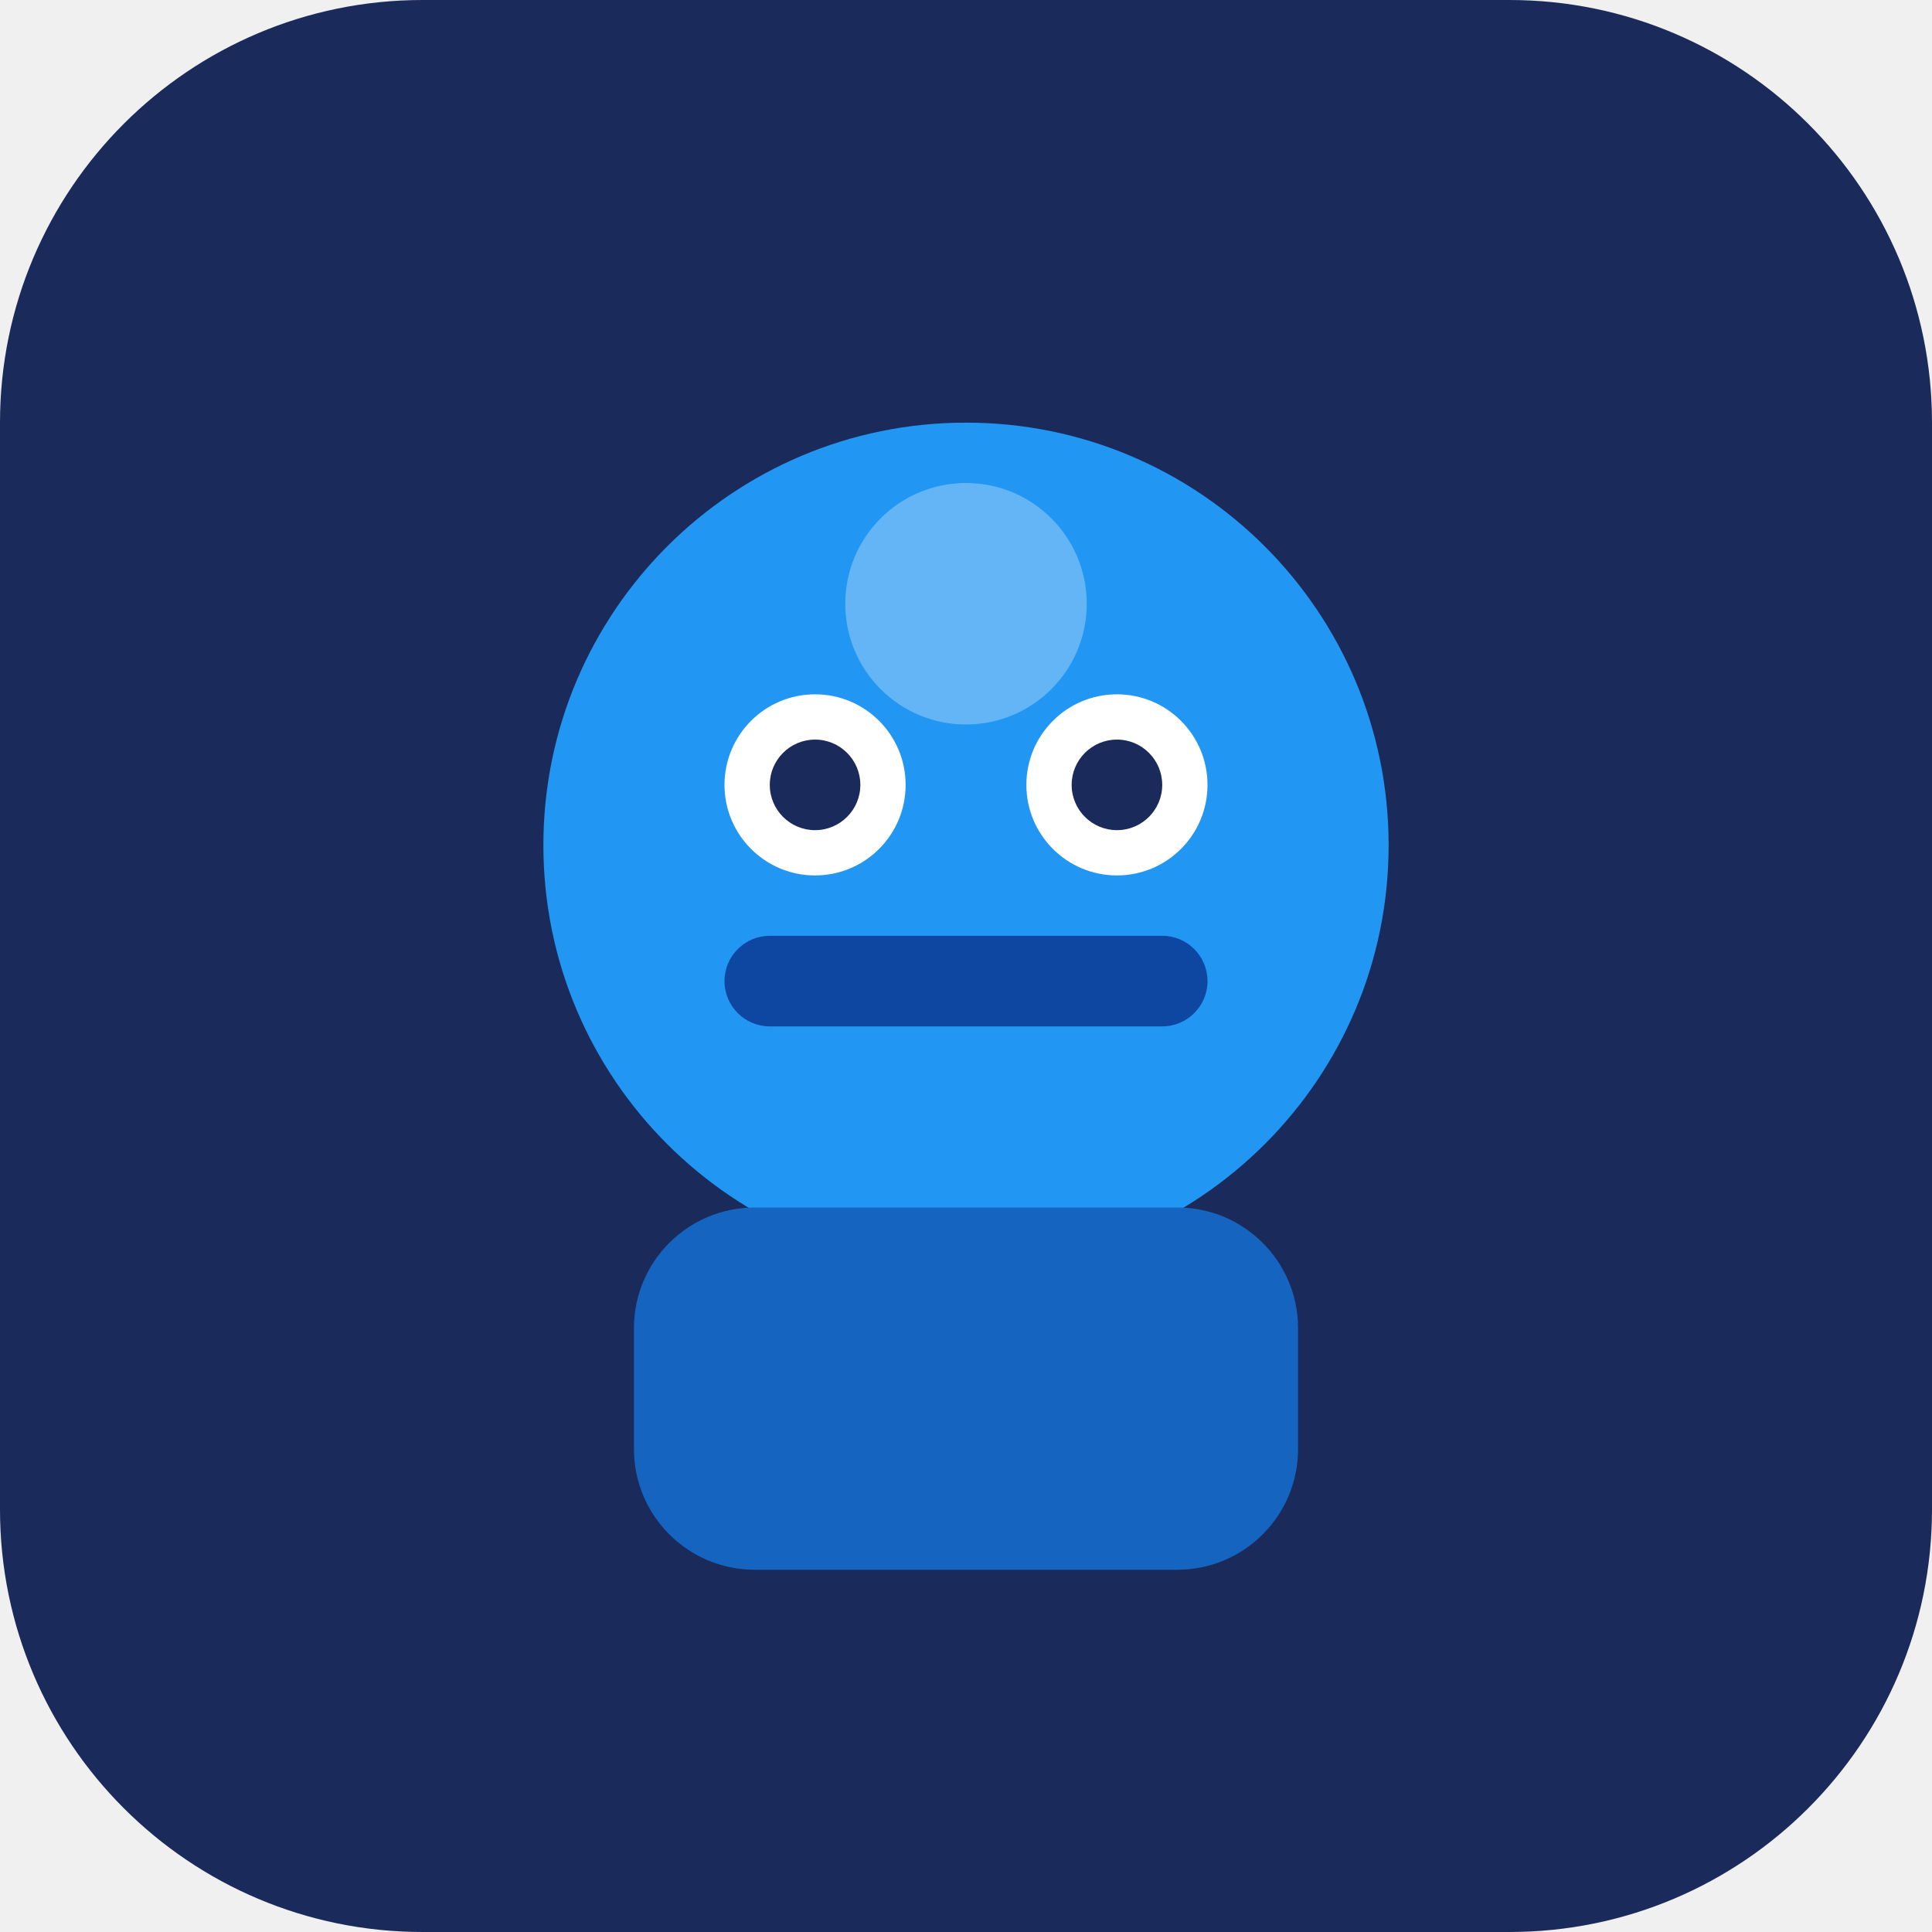
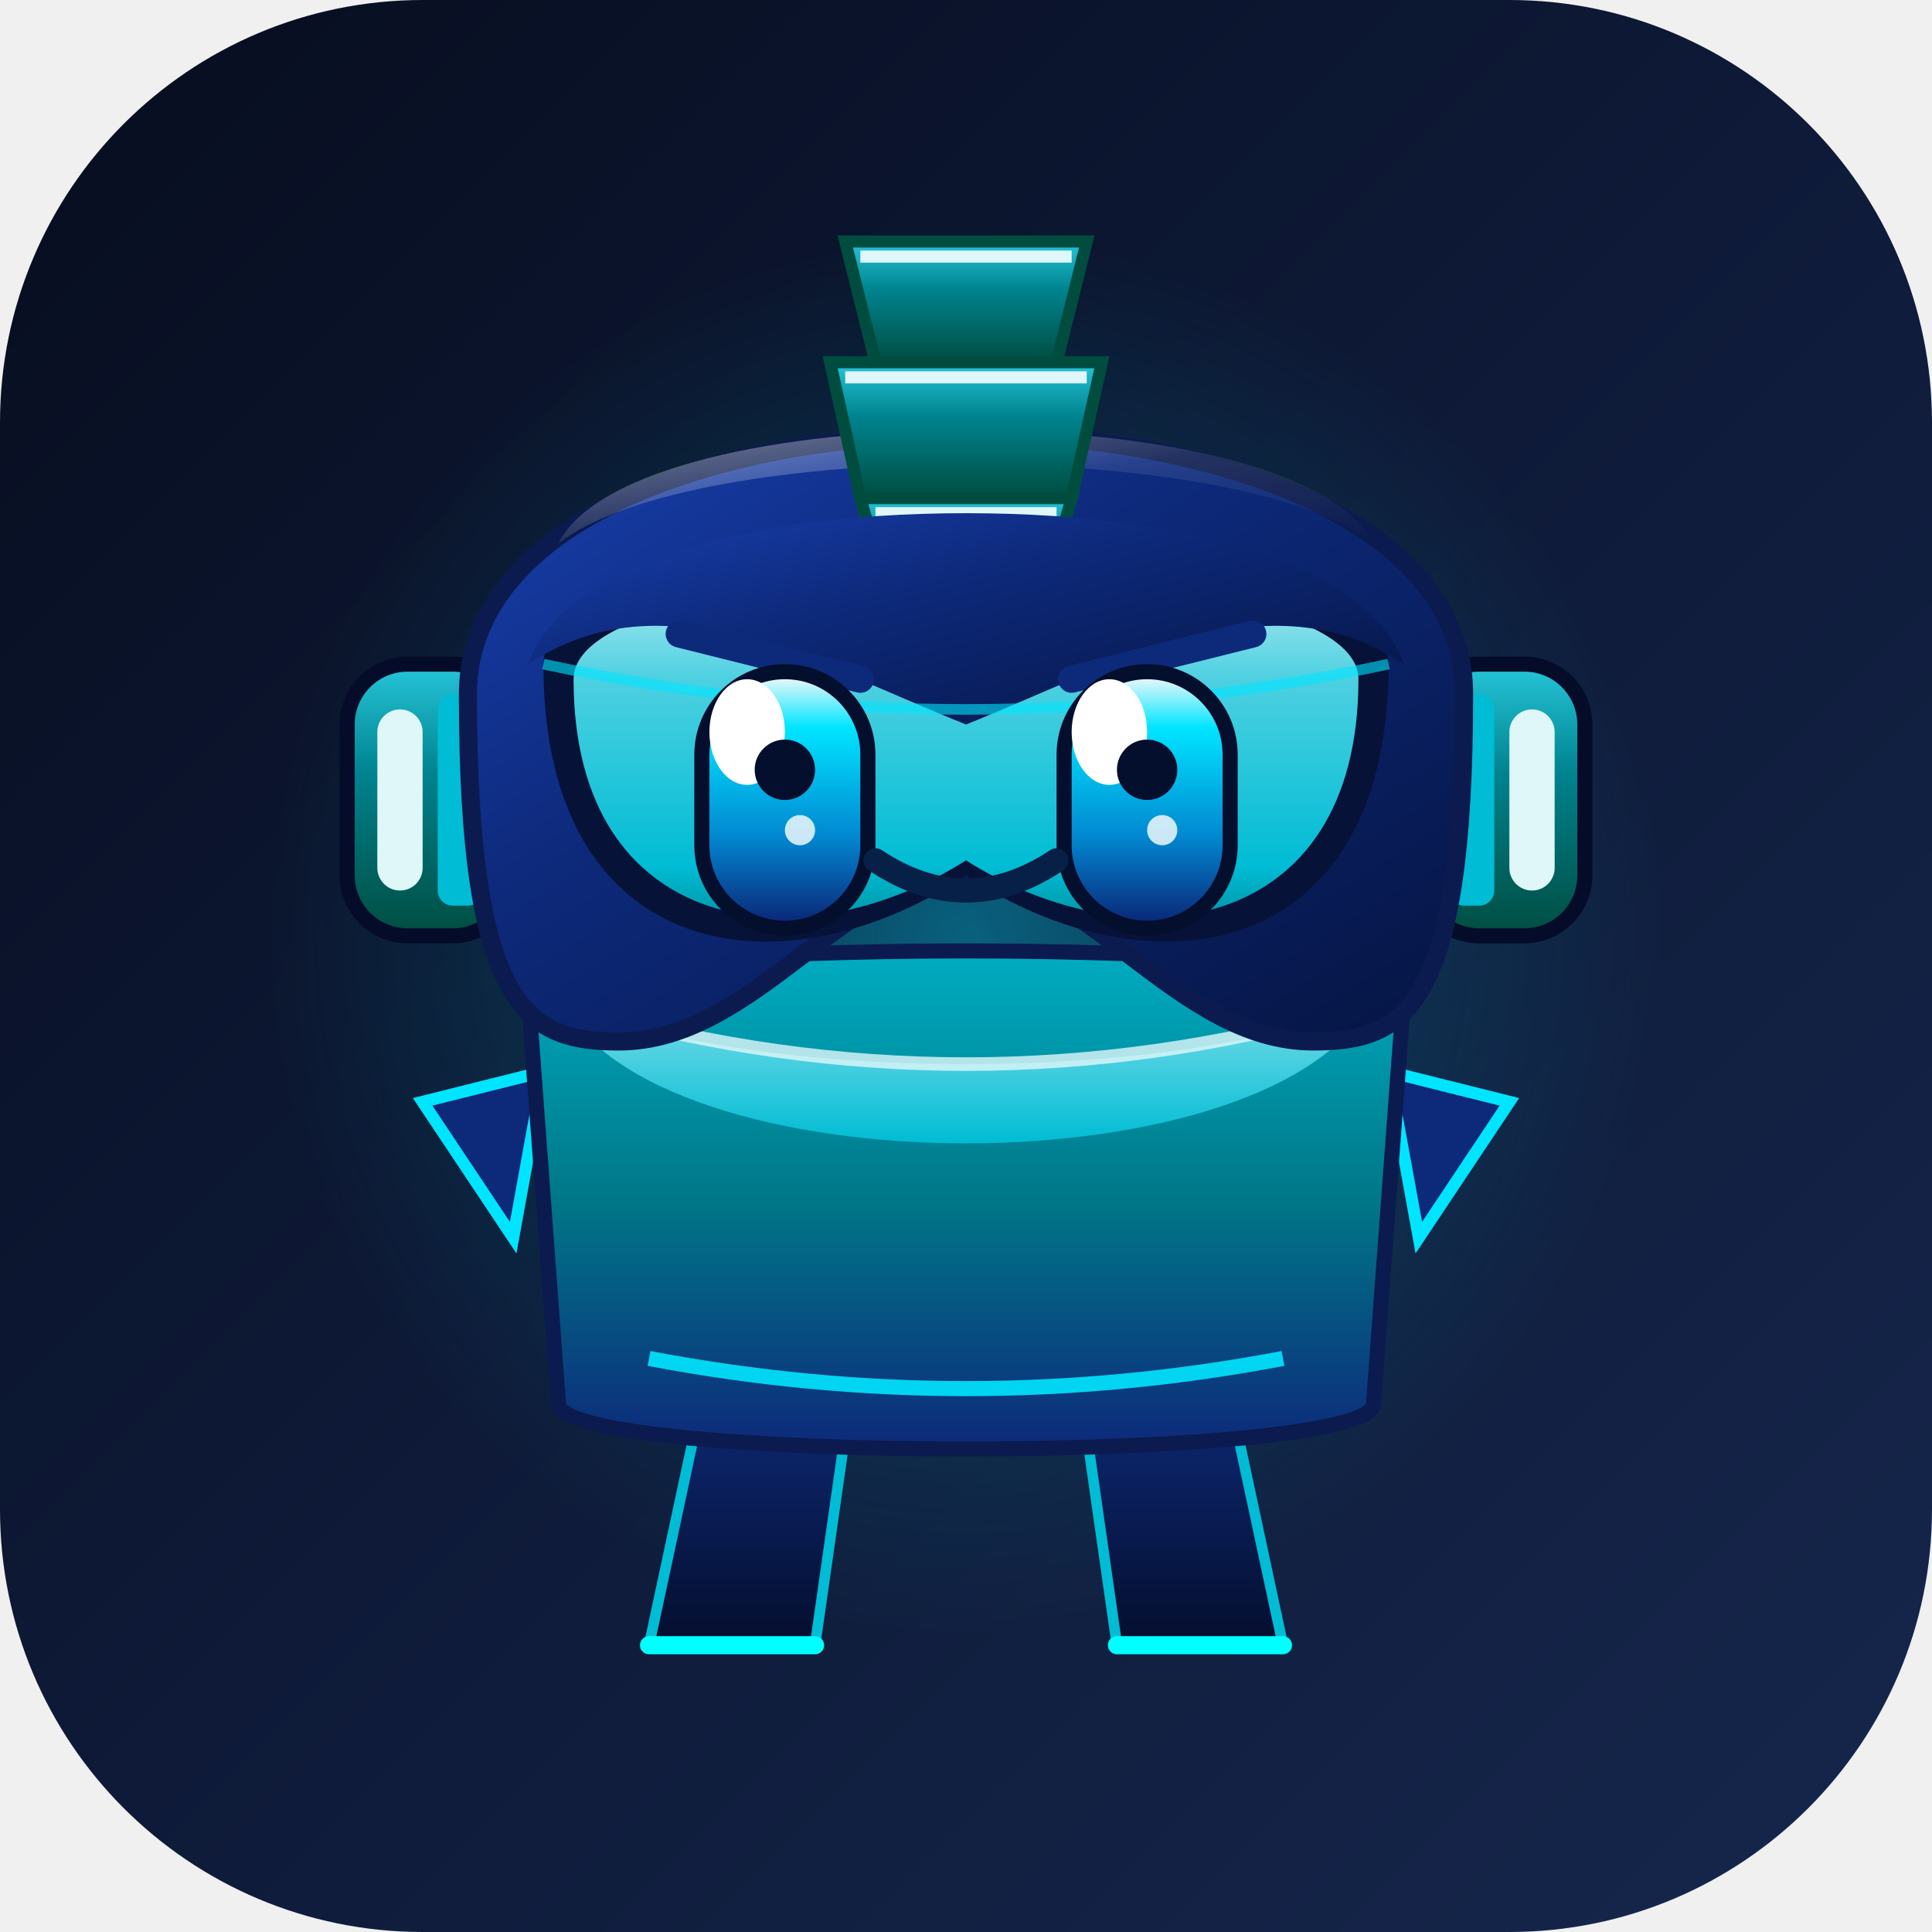
<svg xmlns="http://www.w3.org/2000/svg" viewBox="0 0 128 128" fill="none" aria-hidden="true">
+   <defs>
+     <linearGradient id="bg-grad" x1="0%" y1="0%" x2="100%" y2="100%">
+       <stop offset="0%" stop-color="#070d1e" />
+       <stop offset="50%" stop-color="#0e1a38" />
+       <stop offset="100%" stop-color="#16274d" />
+     </linearGradient>
+     <radialGradient id="halo-grad" cx="50%" cy="50%" r="50%">
+       <stop offset="0%" stop-color="#00e5ff" stop-opacity="0.35" />
+       <stop offset="60%" stop-color="#00bcd4" stop-opacity="0.12" />
+       <stop offset="100%" stop-color="#00bcd4" stop-opacity="0" />
+     </radialGradient>
+     <linearGradient id="helmet-outer" x1="0%" y1="0%" x2="100%" y2="100%">
+       <stop offset="0%" stop-color="#1940b0" />
+       <stop offset="40%" stop-color="#0d297a" />
+       <stop offset="100%" stop-color="#051442" />
+     </linearGradient>
+     <linearGradient id="teal-metallic" x1="0%" y1="0%" x2="0%" y2="100%">
+       <stop offset="0%" stop-color="#26c6da" />
+       <stop offset="40%" stop-color="#00838f" />
+       <stop offset="100%" stop-color="#004d40" />
+     </linearGradient>
+     <linearGradient id="face-grad" x1="0%" y1="0%" x2="0%" y2="100%">
+       <stop offset="0%" stop-color="#b2ebf2" />
+       <stop offset="30%" stop-color="#4dd0e1" />
+       <stop offset="85%" stop-color="#00bcd4" />
+       <stop offset="100%" stop-color="#0097a7" />
+     </linearGradient>
+     <linearGradient id="eye-iris" x1="0%" y1="0%" x2="0%" y2="100%">
+       <stop offset="0%" stop-color="#e0f7fa" />
+       <stop offset="20%" stop-color="#00e5ff" />
+       <stop offset="65%" stop-color="#0288d1" />
+       <stop offset="100%" stop-color="#0a297a" />
+     </linearGradient>
+     <linearGradient id="chest-upper" x1="0%" y1="0%" x2="0%" y2="100%">
+       <stop offset="0%" stop-color="#80deea" />
+       <stop offset="100%" stop-color="#00bcd4" />
+     </linearGradient>
+     <linearGradient id="chest-body" x1="0%" y1="0%" x2="0%" y2="100%">
+       <stop offset="0%" stop-color="#00acc1" />
+       <stop offset="50%" stop-color="#007788" />
+       <stop offset="100%" stop-color="#0d297a" />
+     </linearGradient>
+     <linearGradient id="legs-grad" x1="0%" y1="0%" x2="0%" y2="100%">
+       <stop offset="0%" stop-color="#0c256b" />
+       <stop offset="100%" stop-color="#040e2d" />
+     </linearGradient>
+     <linearGradient id="gloss-shine" x1="0%" y1="0%" x2="100%" y2="100%">
+       <stop offset="0%" stop-color="#ffffff" stop-opacity="0.45" />
+       <stop offset="50%" stop-color="#ffffff" stop-opacity="0.1" />
+       <stop offset="100%" stop-color="#ffffff" stop-opacity="0" />
+     </linearGradient>
+   </defs>
  <style>
    .el { transform-box: fill-box; transform-origin: center; }
-     .bob { animation: bob 2.8s ease-in-out infinite; }
-     .pulse { animation: pulse 2.4s ease-in-out infinite; }
-     @keyframes bob { 0%,100% { transform: translateY(0); } 50% { transform: translateY(-3px); } }
-     @keyframes pulse { 0%,100% { transform: scale(1); opacity: 1; } 50% { transform: scale(1.08); opacity: .85; } }
-     @media (prefers-reduced-motion: reduce) { .el { animation: none !important; } }
+     
+     /* Character floating hover animation */
+     .char-float { animation: floaty 3.2s ease-in-out infinite; }
+     @keyframes floaty {
+       0%, 100% { transform: translateY(0px) rotate(0deg); }
+       50% { transform: translateY(-4px) rotate(0.8deg); }
+     }
+ 
+     /* Eye blinking */
+     .eyes-group { animation: blink 4.2s steps(1, end) infinite; transform-origin: center 48px; }
+     @keyframes blink {
+       0%, 93%, 100% { transform: scaleY(1); }
+       95%, 97% { transform: scaleY(0.12); }
+     }
+ 
+     /* Ambient background halo pulse */
+     .halo { animation: haloPulse 3.6s ease-in-out infinite; transform-origin: 64px 64px; }
+     @keyframes haloPulse {
+       0%, 100% { transform: scale(1); opacity: 0.7; }
+       50% { transform: scale(1.08); opacity: 1; }
+     }
+ 
+     /* Neon crest energy flash */
+     .crest-glow { animation: crestPulse 2.8s ease-in-out infinite; }
+     @keyframes crestPulse {
+       0%, 100% { filter: drop-shadow(0 0 1px rgba(0, 229, 255, 0.4)); }
+       50% { filter: drop-shadow(0 0 4px rgba(0, 229, 255, 0.95)); }
+     }
+ 
+     /* Stepped grid scanner line animation */
+     .grid-step { animation: gridScan 2.4s ease-in-out infinite; }
+     @keyframes gridScan {
+       0%, 100% { stroke: #00bcd4; opacity: 0.6; }
+       50% { stroke: #00ffff; opacity: 1; }
+     }
+ 
+     @media (prefers-reduced-motion: reduce) {
+       .char-float, .eyes-group, .halo, .crest-glow, .grid-step { animation: none !important; }
+     }
  </style>
-   <rect width="128" height="128" rx="28" fill="#1a2a5a" />
-   <g class="el bob">
-     <circle cx="64" cy="56" r="28" fill="#2196f3" />
-     <rect x="42" y="80" width="44" height="24" rx="8" fill="#1565c0" />
-     <circle cx="54" cy="52" r="6" fill="#fff" />
-     <circle cx="74" cy="52" r="6" fill="#fff" />
-     <circle cx="54" cy="52" r="3" fill="#1a2a5a" />
-     <circle cx="74" cy="52" r="3" fill="#1a2a5a" />
-     <rect x="48" y="62" width="32" height="6" rx="3" fill="#0d47a1" />
-     <circle class="el pulse" cx="64" cy="40" r="8" fill="#64b5f6" />
+   <rect width="128" height="128" rx="28" fill="url(#bg-grad)" />
+   <ellipse class="halo" cx="64" cy="62" rx="46" ry="46" fill="url(#halo-grad)" />
+   <g class="el char-float">
+     <g id="legs">
+       <path d="M 46 95 L 56 95 L 54 109 L 43 109 Z" fill="url(#legs-grad)" stroke="#00bcd4" stroke-width="0.7" />
+       <line x1="43" y1="109" x2="54" y2="109" stroke="#00ffff" stroke-width="1.2" stroke-linecap="round" />
+       <path d="M 72 95 L 82 95 L 85 109 L 74 109 Z" fill="url(#legs-grad)" stroke="#00bcd4" stroke-width="0.7" />
+       <line x1="74" y1="109" x2="85" y2="109" stroke="#00ffff" stroke-width="1.2" stroke-linecap="round" />
+     </g>
+     <g id="arms">
+       <path d="M 36 71 L 28 73 L 34 82 Z" fill="#0d297a" stroke="#00e5ff" stroke-width="0.8" />
+       <path d="M 92 71 L 100 73 L 94 82 Z" fill="#0d297a" stroke="#00e5ff" stroke-width="0.8" />
+     </g>
+     <g id="torso">
+       <path d="M 35 66 C 35 62, 93 62, 93 66 L 91 93 C 91 97, 37 97, 37 93 Z" fill="url(#chest-body)" stroke="#0b1b4f" stroke-width="1" />
+       <path d="M 37 66 C 48 72, 80 72, 91 66 C 85 79, 43 79, 37 66 Z" fill="url(#chest-upper)" />
+       <path d="M 39 67 Q 64 74 89 67" stroke="#e0f7fa" stroke-width="0.9" fill="none" opacity="0.8" />
+       <path class="grid-step" d="M 36 83 H 42 V 87 H 38 V 91 H 42 V 95 H 37" fill="none" stroke-width="1" />
+       <path class="grid-step" d="M 92 83 H 86 V 87 H 90 V 91 H 86 V 95 H 91" fill="none" stroke-width="1" />
+       <path d="M 43 90 Q 64 94 85 90" stroke="#00e5ff" stroke-width="1" fill="none" opacity="0.9" />
+     </g>
+     <g id="head">
+       <g id="ear-left">
+         <rect x="23" y="44" width="11" height="18" rx="4" fill="url(#teal-metallic)" stroke="#040c29" stroke-width="1" />
+         <rect x="25" y="47" width="3" height="12" rx="1.5" fill="#e0f7fa" />
+         <rect x="29" y="46" width="3" height="14" rx="1" fill="#00bcd4" />
+       </g>
+       <g id="ear-right">
+         <rect x="94" y="44" width="11" height="18" rx="4" fill="url(#teal-metallic)" stroke="#040c29" stroke-width="1" />
+         <rect x="100" y="47" width="3" height="12" rx="1.5" fill="#e0f7fa" />
+         <rect x="96" y="46" width="3" height="14" rx="1" fill="#00bcd4" />
+       </g>
+       <path d="M 31 46 C 31 23, 97 23, 97 46 C 97 67, 93 69, 87 69 C 78 69, 72 58, 64 58 C 56 58, 50 69, 41 69 C 35 69, 31 67, 31 46 Z" fill="url(#helmet-outer)" stroke="#0b1b4f" stroke-width="1.2" />
+       <path d="M 37 36 C 42 26, 86 26, 91 36 C 82 29, 46 29, 37 36 Z" fill="url(#gloss-shine)" />
+       <g class="crest-glow" id="helmet-crest">
+         <path d="M 56 16 L 72 16 L 70 24 L 58 24 Z" fill="url(#teal-metallic)" stroke="#004d40" stroke-width="0.8" />
+         <line x1="57" y1="17" x2="71" y2="17" stroke="#e0f7fa" stroke-width="0.8" />
+         <path d="M 55 24 L 73 24 L 71 33 L 57 33 Z" fill="url(#teal-metallic)" stroke="#004d40" stroke-width="0.8" />
+         <line x1="56" y1="25" x2="72" y2="25" stroke="#e0f7fa" stroke-width="0.8" />
+         <path d="M 57 33 L 71 33 L 69 40 L 59 40 Z" fill="url(#teal-metallic)" stroke="#004d40" stroke-width="0.8" />
+         <line x1="58" y1="34" x2="70" y2="34" stroke="#e0f7fa" stroke-width="0.8" />
+       </g>
+       <path d="M 36 44 C 36 34, 92 34, 92 44 C 92 64, 76 66, 64 58 C 52 66, 36 64, 36 44 Z" fill="#061238" />
+       <path d="M 38 45 C 38 36, 90 36, 90 45 C 90 62, 75 64, 64 57 C 53 64, 38 62, 38 45 Z" fill="url(#face-grad)" />
+       <path d="M 35 44 C 44 38, 54 44, 64 48 C 74 44, 84 38, 93 44 C 91 38, 80 34, 64 34 C 48 34, 37 38, 35 44 Z" fill="url(#helmet-outer)" />
+       <path d="M 36 44 Q 64 50 92 44" stroke="#00e5ff" stroke-width="0.7" fill="none" opacity="0.6" />
+       <path d="M 45 42 L 57 45" stroke="#0d297a" stroke-width="1.8" stroke-linecap="round" />
+       <path d="M 83 42 L 71 45" stroke="#0d297a" stroke-width="1.8" stroke-linecap="round" />
+       <g class="eyes-group" id="eyes">
+         <rect x="46" y="44" width="12" height="18" rx="6" fill="#040e2d" />
+         <rect x="47" y="45" width="10" height="16" rx="5" fill="url(#eye-iris)" />
+         <ellipse cx="49.5" cy="48.5" rx="2.5" ry="3.5" fill="#ffffff" />
+         <circle cx="53" cy="55" r="1" fill="#ffffff" opacity="0.8" />
+         <circle cx="52" cy="51" r="2" fill="#040e2d" />
+         <rect x="70" y="44" width="12" height="18" rx="6" fill="#040e2d" />
+         <rect x="71" y="45" width="10" height="16" rx="5" fill="url(#eye-iris)" />
+         <ellipse cx="73.5" cy="48.5" rx="2.5" ry="3.5" fill="#ffffff" />
+         <circle cx="77" cy="55" r="1" fill="#ffffff" opacity="0.8" />
+         <circle cx="76" cy="51" r="2" fill="#040e2d" />
+       </g>
+       <path d="M 58 57 Q 64 61 70 57" stroke="#072047" stroke-width="1.6" stroke-linecap="round" fill="none" />
+     </g>
  </g>
</svg>
